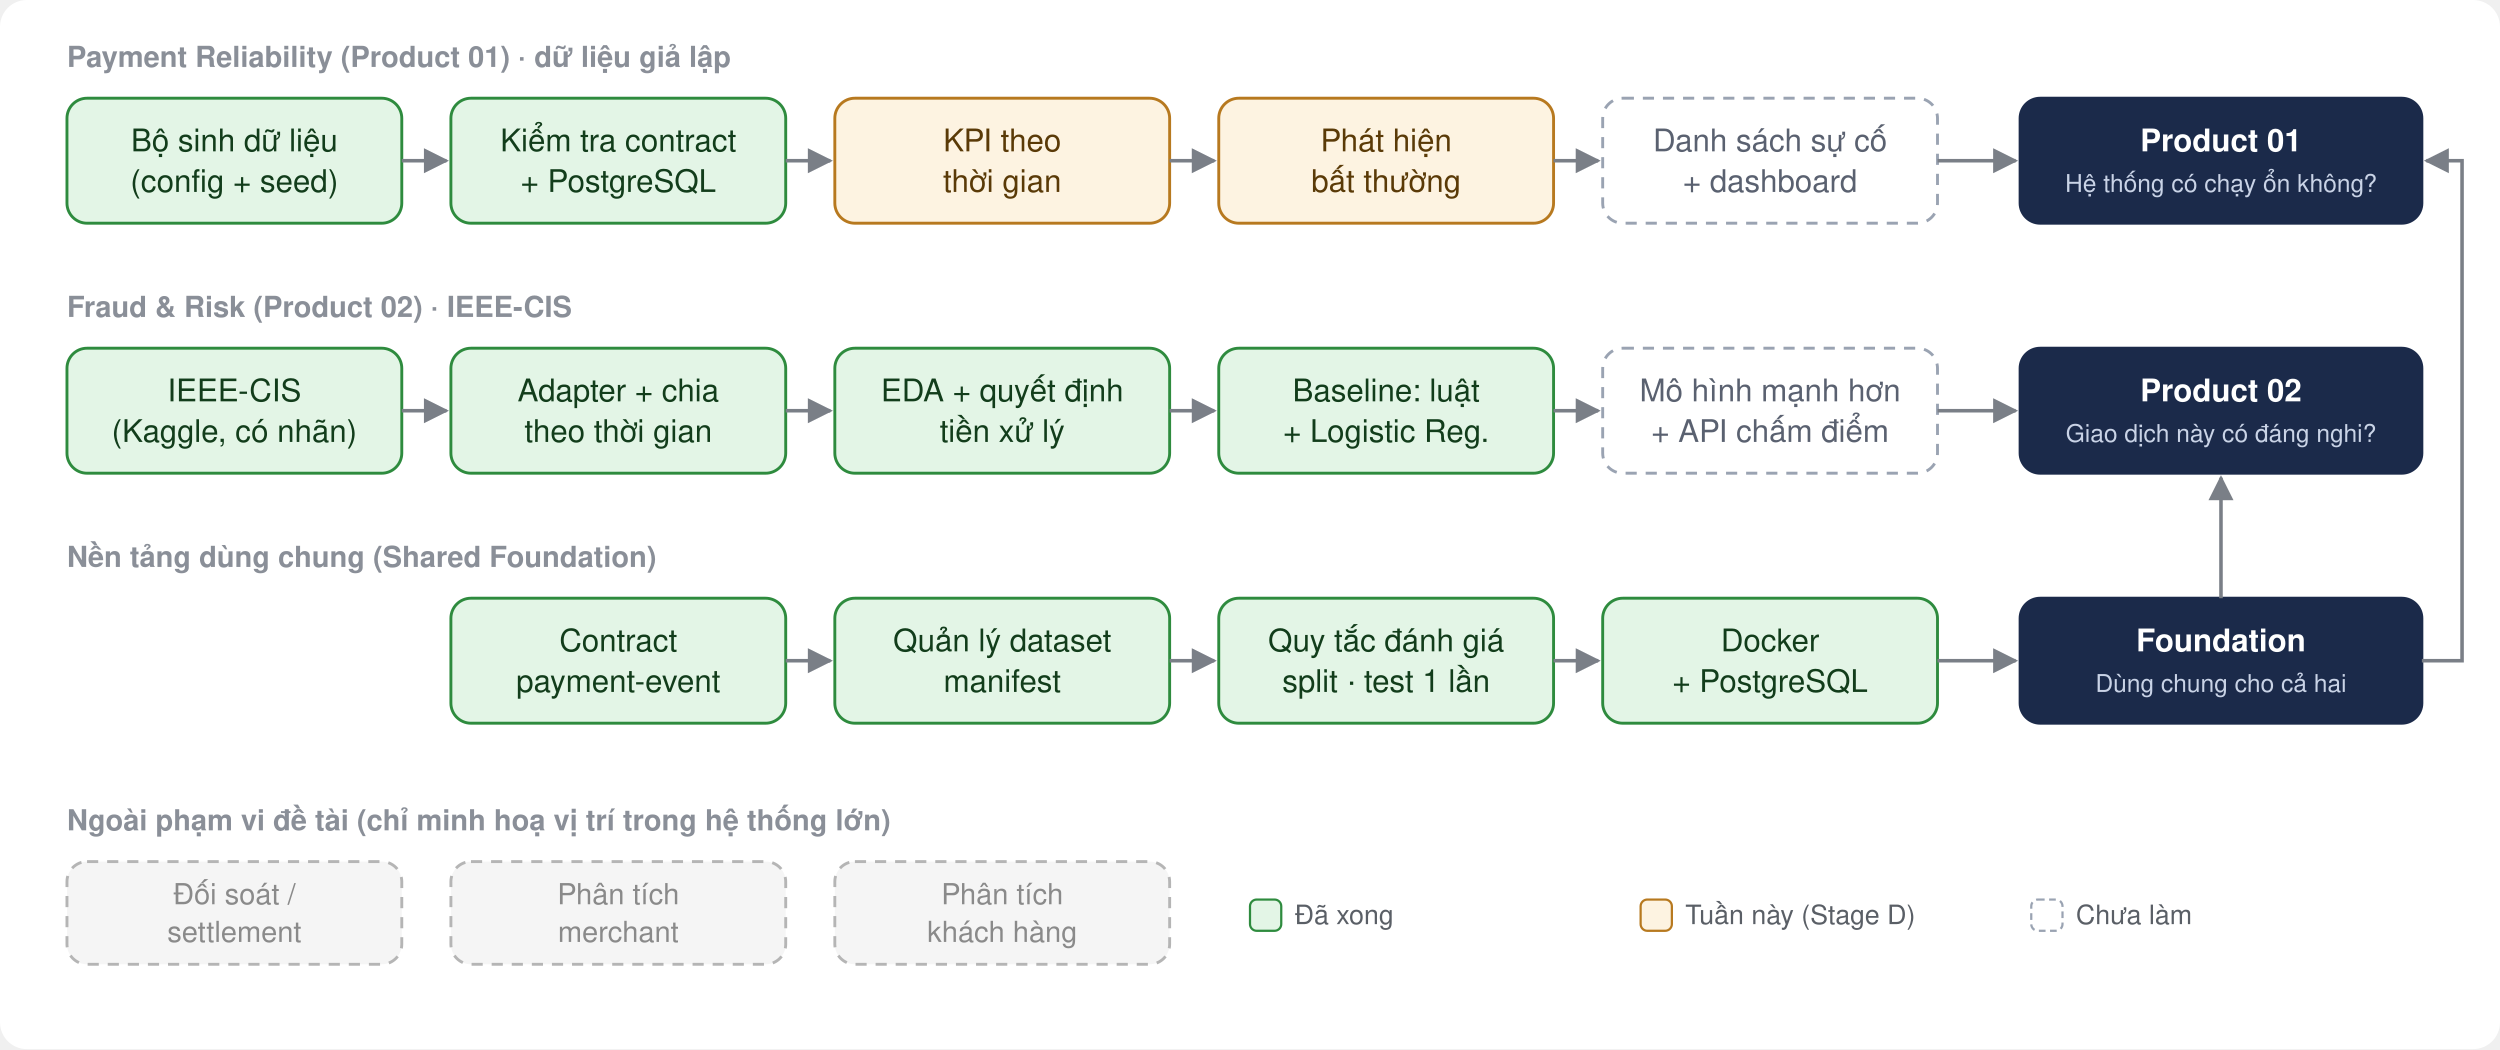
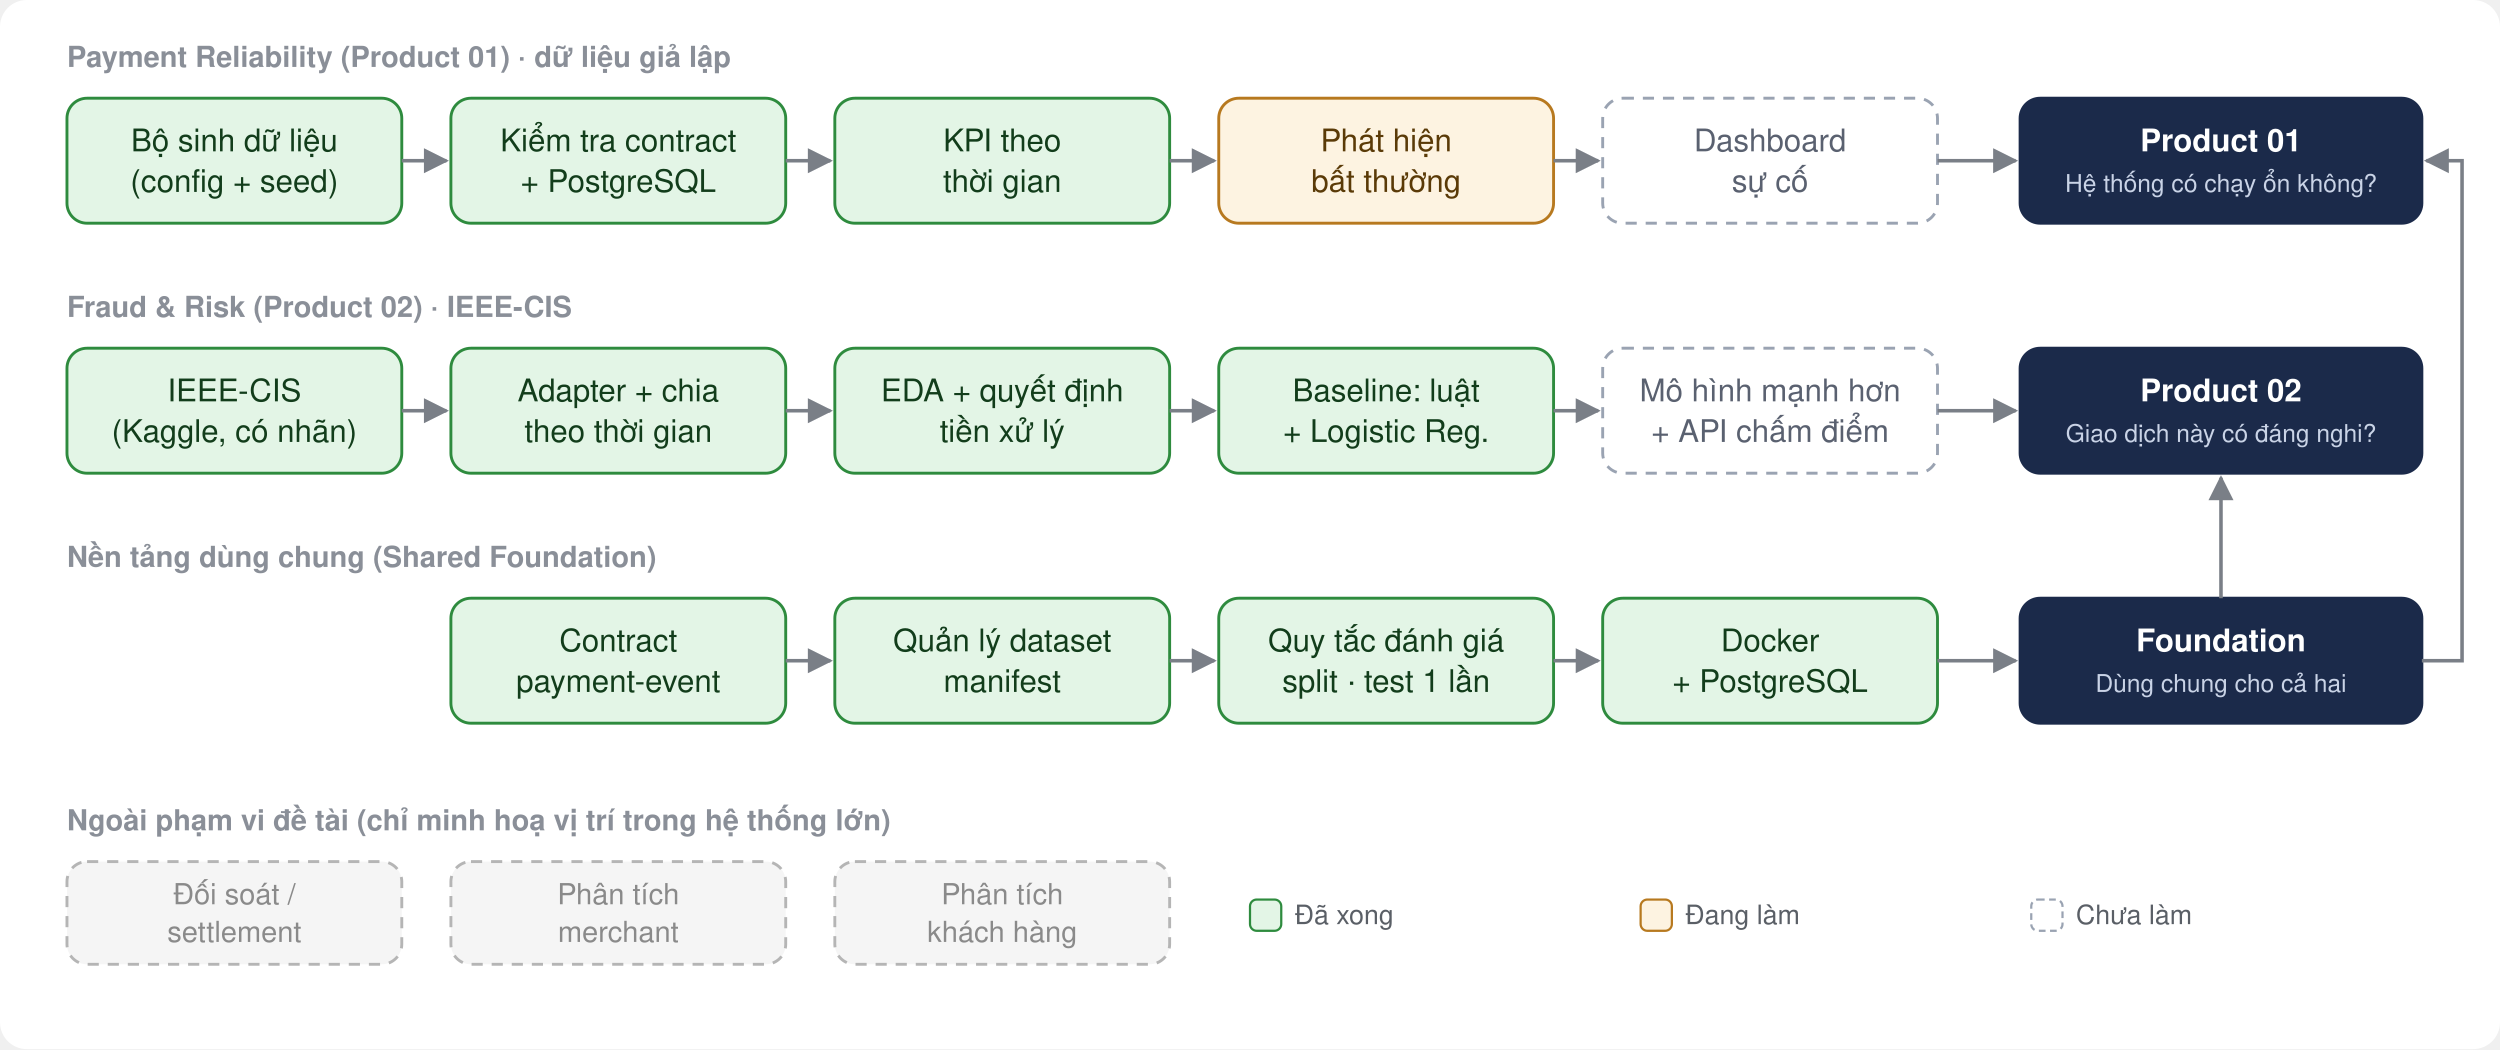
<svg xmlns="http://www.w3.org/2000/svg" width="1120" height="470" viewBox="0 0 1120 470" font-family="Segoe UI, Helvetica Neue, Helvetica, Arial, sans-serif">
  <defs>
    <marker id="ah" viewBox="0 0 10 10" refX="9" refY="5" markerWidth="7" markerHeight="7" orient="auto-start-reverse">
      <path d="M0,0 L10,5 L0,10 z" fill="#7a7f87" />
    </marker>
  </defs>
  <rect width="1120" height="470" rx="12" fill="#ffffff" />
  <text x="30" y="30" font-size="13" font-weight="700" fill="#8a8f98">Payment Reliability (Product 01) · dữ liệu giả lập</text>
  <rect x="30" y="44" width="150" height="56" rx="9" fill="#e3f5e6" stroke="#2e8b3e" stroke-width="1.3" />
  <text x="105.0" y="67.8" text-anchor="middle" font-size="14" font-weight="400" fill="#123d1b">Bộ sinh dữ liệu</text>
  <text x="105.0" y="86.0" text-anchor="middle" font-size="14" font-weight="400" fill="#123d1b">(config + seed)</text>
  <rect x="202" y="44" width="150" height="56" rx="9" fill="#e3f5e6" stroke="#2e8b3e" stroke-width="1.3" />
  <text x="277.0" y="67.8" text-anchor="middle" font-size="14" font-weight="400" fill="#123d1b">Kiểm tra contract</text>
  <text x="277.0" y="86.0" text-anchor="middle" font-size="14" font-weight="400" fill="#123d1b">+ PostgreSQL</text>
-   <rect x="374" y="44" width="150" height="56" rx="9" fill="#fdf3e1" stroke="#b7791f" stroke-width="1.3" />
-   <text x="449.0" y="67.8" text-anchor="middle" font-size="14" font-weight="400" fill="#5a3a07">KPI theo</text>
-   <text x="449.0" y="86.0" text-anchor="middle" font-size="14" font-weight="400" fill="#5a3a07">thời gian</text>
+   <rect x="374" y="44" width="150" height="56" rx="9" fill="#e3f5e6" stroke="#2e8b3e" stroke-width="1.3" />
+   <text x="449.0" y="67.8" text-anchor="middle" font-size="14" font-weight="400" fill="#123d1b">KPI theo</text>
+   <text x="449.0" y="86.0" text-anchor="middle" font-size="14" font-weight="400" fill="#123d1b">thời gian</text>
  <rect x="546" y="44" width="150" height="56" rx="9" fill="#fdf3e1" stroke="#b7791f" stroke-width="1.3" />
  <text x="621.0" y="67.8" text-anchor="middle" font-size="14" font-weight="400" fill="#5a3a07">Phát hiện</text>
  <text x="621.0" y="86.0" text-anchor="middle" font-size="14" font-weight="400" fill="#5a3a07">bất thường</text>
  <rect x="718" y="44" width="150" height="56" rx="9" fill="#ffffff" stroke="#9aa3b2" stroke-width="1.3" stroke-dasharray="5 4" />
-   <text x="793.0" y="67.8" text-anchor="middle" font-size="14" font-weight="400" fill="#5a6170">Danh sách sự cố</text>
-   <text x="793.0" y="86.0" text-anchor="middle" font-size="14" font-weight="400" fill="#5a6170">+ dashboard</text>
+   <text x="793.0" y="67.8" text-anchor="middle" font-size="14" font-weight="400" fill="#5a6170">Dashboard</text>
+   <text x="793.0" y="86.0" text-anchor="middle" font-size="14" font-weight="400" fill="#5a6170">sự cố</text>
  <rect x="905" y="44" width="180" height="56" rx="9" fill="#1b2a4a" stroke="#1b2a4a" stroke-width="1.3" />
  <text x="995.0" y="67.8" text-anchor="middle" font-size="14" font-weight="700" fill="#ffffff">Product 01</text>
  <text x="995.0" y="86.0" text-anchor="middle" font-size="11" fill="#c9d3e6">Hệ thống có chạy ổn không?</text>
  <text x="30" y="142" font-size="13" font-weight="700" fill="#8a8f98">Fraud &amp; Risk (Product 02) · IEEE-CIS</text>
  <rect x="30" y="156" width="150" height="56" rx="9" fill="#e3f5e6" stroke="#2e8b3e" stroke-width="1.3" />
  <text x="105.0" y="179.8" text-anchor="middle" font-size="14" font-weight="400" fill="#123d1b">IEEE-CIS</text>
  <text x="105.0" y="198.0" text-anchor="middle" font-size="14" font-weight="400" fill="#123d1b">(Kaggle, có nhãn)</text>
  <rect x="202" y="156" width="150" height="56" rx="9" fill="#e3f5e6" stroke="#2e8b3e" stroke-width="1.3" />
  <text x="277.0" y="179.8" text-anchor="middle" font-size="14" font-weight="400" fill="#123d1b">Adapter + chia</text>
  <text x="277.0" y="198.0" text-anchor="middle" font-size="14" font-weight="400" fill="#123d1b">theo thời gian</text>
  <rect x="374" y="156" width="150" height="56" rx="9" fill="#e3f5e6" stroke="#2e8b3e" stroke-width="1.3" />
  <text x="449.0" y="179.8" text-anchor="middle" font-size="14" font-weight="400" fill="#123d1b">EDA + quyết định</text>
  <text x="449.0" y="198.0" text-anchor="middle" font-size="14" font-weight="400" fill="#123d1b">tiền xử lý</text>
  <rect x="546" y="156" width="150" height="56" rx="9" fill="#e3f5e6" stroke="#2e8b3e" stroke-width="1.3" />
  <text x="621.0" y="179.8" text-anchor="middle" font-size="14" font-weight="400" fill="#123d1b">Baseline: luật</text>
  <text x="621.0" y="198.0" text-anchor="middle" font-size="14" font-weight="400" fill="#123d1b">+ Logistic Reg.</text>
  <rect x="718" y="156" width="150" height="56" rx="9" fill="#ffffff" stroke="#9aa3b2" stroke-width="1.3" stroke-dasharray="5 4" />
  <text x="793.0" y="179.8" text-anchor="middle" font-size="14" font-weight="400" fill="#5a6170">Mô hình mạnh hơn</text>
  <text x="793.0" y="198.0" text-anchor="middle" font-size="14" font-weight="400" fill="#5a6170">+ API chấm điểm</text>
  <rect x="905" y="156" width="180" height="56" rx="9" fill="#1b2a4a" stroke="#1b2a4a" stroke-width="1.3" />
  <text x="995.0" y="179.8" text-anchor="middle" font-size="14" font-weight="700" fill="#ffffff">Product 02</text>
  <text x="995.0" y="198.0" text-anchor="middle" font-size="11" fill="#c9d3e6">Giao dịch này có đáng nghi?</text>
  <text x="30" y="254" font-size="13" font-weight="700" fill="#8a8f98">Nền tảng dùng chung (Shared Foundation)</text>
  <rect x="202" y="268" width="150" height="56" rx="9" fill="#e3f5e6" stroke="#2e8b3e" stroke-width="1.3" />
  <text x="277.0" y="291.8" text-anchor="middle" font-size="14" font-weight="400" fill="#123d1b">Contract</text>
  <text x="277.0" y="310.0" text-anchor="middle" font-size="14" font-weight="400" fill="#123d1b">payment-event</text>
  <rect x="374" y="268" width="150" height="56" rx="9" fill="#e3f5e6" stroke="#2e8b3e" stroke-width="1.3" />
  <text x="449.0" y="291.8" text-anchor="middle" font-size="14" font-weight="400" fill="#123d1b">Quản lý dataset</text>
  <text x="449.0" y="310.0" text-anchor="middle" font-size="14" font-weight="400" fill="#123d1b">manifest</text>
  <rect x="546" y="268" width="150" height="56" rx="9" fill="#e3f5e6" stroke="#2e8b3e" stroke-width="1.3" />
  <text x="621.0" y="291.8" text-anchor="middle" font-size="14" font-weight="400" fill="#123d1b">Quy tắc đánh giá</text>
  <text x="621.0" y="310.0" text-anchor="middle" font-size="14" font-weight="400" fill="#123d1b">split · test 1 lần</text>
  <rect x="718" y="268" width="150" height="56" rx="9" fill="#e3f5e6" stroke="#2e8b3e" stroke-width="1.3" />
  <text x="793.0" y="291.8" text-anchor="middle" font-size="14" font-weight="400" fill="#123d1b">Docker</text>
  <text x="793.0" y="310.0" text-anchor="middle" font-size="14" font-weight="400" fill="#123d1b">+ PostgreSQL</text>
  <rect x="905" y="268" width="180" height="56" rx="9" fill="#1b2a4a" stroke="#1b2a4a" stroke-width="1.3" />
  <text x="995.0" y="291.8" text-anchor="middle" font-size="14" font-weight="700" fill="#ffffff">Foundation</text>
  <text x="995.0" y="310.0" text-anchor="middle" font-size="11" fill="#c9d3e6">Dùng chung cho cả hai</text>
  <path d="M 180,72.0 L 200,72.0" fill="none" stroke="#7a7f87" stroke-width="1.6" marker-end="url(#ah)" />
  <path d="M 352,72.0 L 372,72.0" fill="none" stroke="#7a7f87" stroke-width="1.6" marker-end="url(#ah)" />
  <path d="M 524,72.0 L 544,72.0" fill="none" stroke="#7a7f87" stroke-width="1.6" marker-end="url(#ah)" />
  <path d="M 696,72.0 L 716,72.0" fill="none" stroke="#7a7f87" stroke-width="1.6" marker-end="url(#ah)" />
  <path d="M 868,72.0 L 903,72.0" fill="none" stroke="#7a7f87" stroke-width="1.6" marker-end="url(#ah)" />
  <path d="M 180,184.0 L 200,184.0" fill="none" stroke="#7a7f87" stroke-width="1.6" marker-end="url(#ah)" />
  <path d="M 352,184.0 L 372,184.0" fill="none" stroke="#7a7f87" stroke-width="1.6" marker-end="url(#ah)" />
  <path d="M 524,184.0 L 544,184.0" fill="none" stroke="#7a7f87" stroke-width="1.6" marker-end="url(#ah)" />
  <path d="M 696,184.0 L 716,184.0" fill="none" stroke="#7a7f87" stroke-width="1.6" marker-end="url(#ah)" />
  <path d="M 868,184.0 L 903,184.0" fill="none" stroke="#7a7f87" stroke-width="1.6" marker-end="url(#ah)" />
  <path d="M 352,296.0 L 372,296.0" fill="none" stroke="#7a7f87" stroke-width="1.6" marker-end="url(#ah)" />
  <path d="M 524,296.0 L 544,296.0" fill="none" stroke="#7a7f87" stroke-width="1.6" marker-end="url(#ah)" />
  <path d="M 696,296.0 L 716,296.0" fill="none" stroke="#7a7f87" stroke-width="1.6" marker-end="url(#ah)" />
  <path d="M 868,296.0 L 903,296.0" fill="none" stroke="#7a7f87" stroke-width="1.6" marker-end="url(#ah)" />
  <path d="M 995.0,268 L 995.0,214" fill="none" stroke="#7a7f87" stroke-width="1.6" marker-end="url(#ah)" />
  <path d="M 1085,296.0 L 1103,296.0 L 1103,72.0 L 1087,72.0" fill="none" stroke="#7a7f87" stroke-width="1.6" marker-end="url(#ah)" />
  <text x="30" y="372" font-size="13" font-weight="700" fill="#8a8f98">Ngoài phạm vi đề tài (chỉ minh hoạ vị trí trong hệ thống lớn)</text>
  <rect x="30" y="386" width="150" height="46" rx="9" fill="#f5f5f5" stroke="#b5b5b5" stroke-width="1.3" stroke-dasharray="5 4" />
  <text x="105.0" y="405.1" text-anchor="middle" font-size="13" font-weight="400" fill="#8a8a8a">Đối soát /</text>
  <text x="105.0" y="422.0" text-anchor="middle" font-size="13" font-weight="400" fill="#8a8a8a">settlement</text>
  <rect x="202" y="386" width="150" height="46" rx="9" fill="#f5f5f5" stroke="#b5b5b5" stroke-width="1.3" stroke-dasharray="5 4" />
  <text x="277.0" y="405.1" text-anchor="middle" font-size="13" font-weight="400" fill="#8a8a8a">Phân tích</text>
  <text x="277.0" y="422.0" text-anchor="middle" font-size="13" font-weight="400" fill="#8a8a8a">merchant</text>
  <rect x="374" y="386" width="150" height="46" rx="9" fill="#f5f5f5" stroke="#b5b5b5" stroke-width="1.3" stroke-dasharray="5 4" />
  <text x="449.0" y="405.1" text-anchor="middle" font-size="13" font-weight="400" fill="#8a8a8a">Phân tích</text>
  <text x="449.0" y="422.0" text-anchor="middle" font-size="13" font-weight="400" fill="#8a8a8a">khách hàng</text>
  <rect x="560" y="403" width="14" height="14" rx="3" fill="#e3f5e6" stroke="#2e8b3e" />
  <text x="580" y="414" text-anchor="start" font-size="12" font-weight="400" fill="#5a5f66">Đã xong</text>
  <rect x="735" y="403" width="14" height="14" rx="3" fill="#fdf3e1" stroke="#b7791f" />
-   <text x="755" y="414" text-anchor="start" font-size="12" font-weight="400" fill="#5a5f66">Tuần này (Stage D)</text>
+   <text x="755" y="414" text-anchor="start" font-size="12" font-weight="400" fill="#5a5f66">Đang làm</text>
  <rect x="910" y="403" width="14" height="14" rx="3" fill="#ffffff" stroke="#9aa3b2" stroke-dasharray="3 2" />
  <text x="930" y="414" text-anchor="start" font-size="12" font-weight="400" fill="#5a5f66">Chưa làm</text>
</svg>
